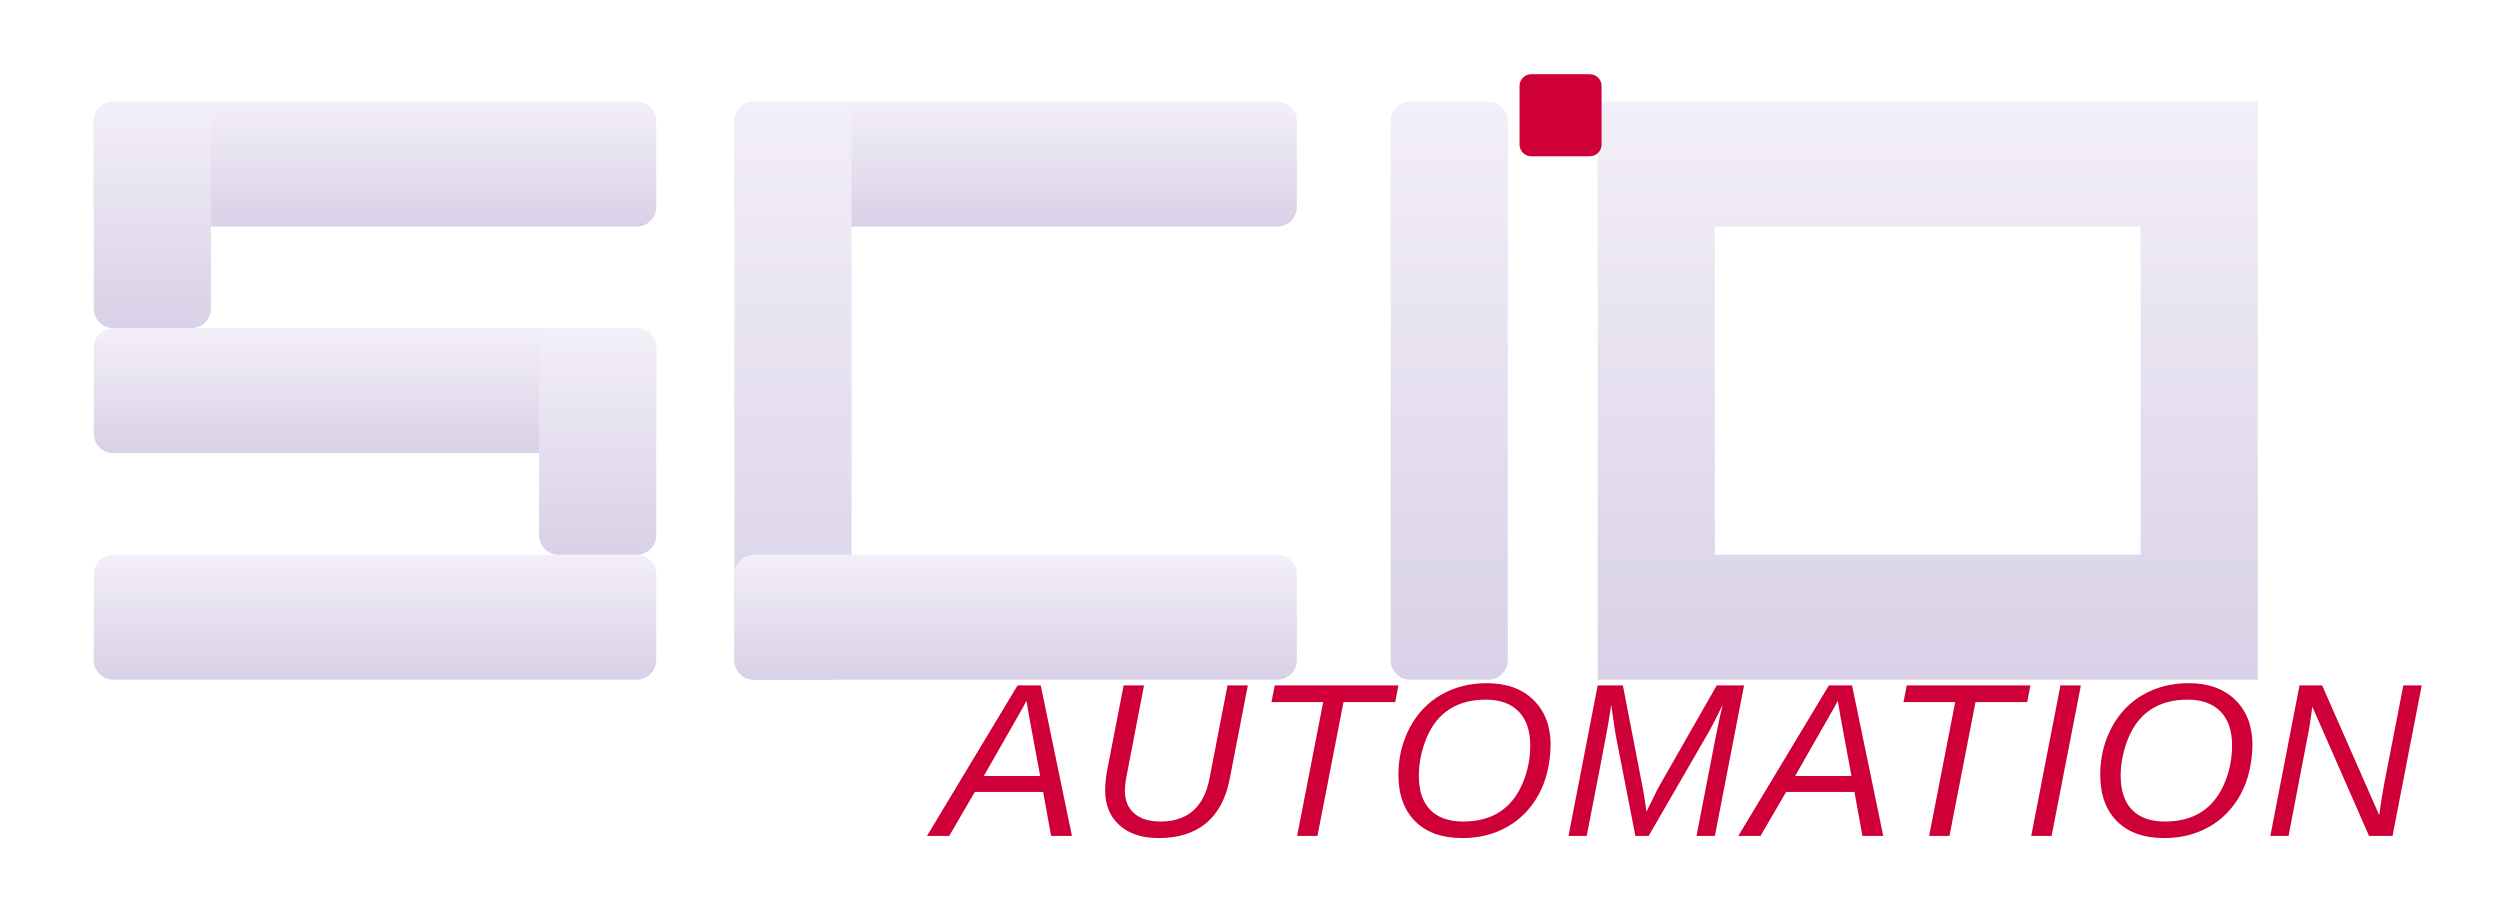
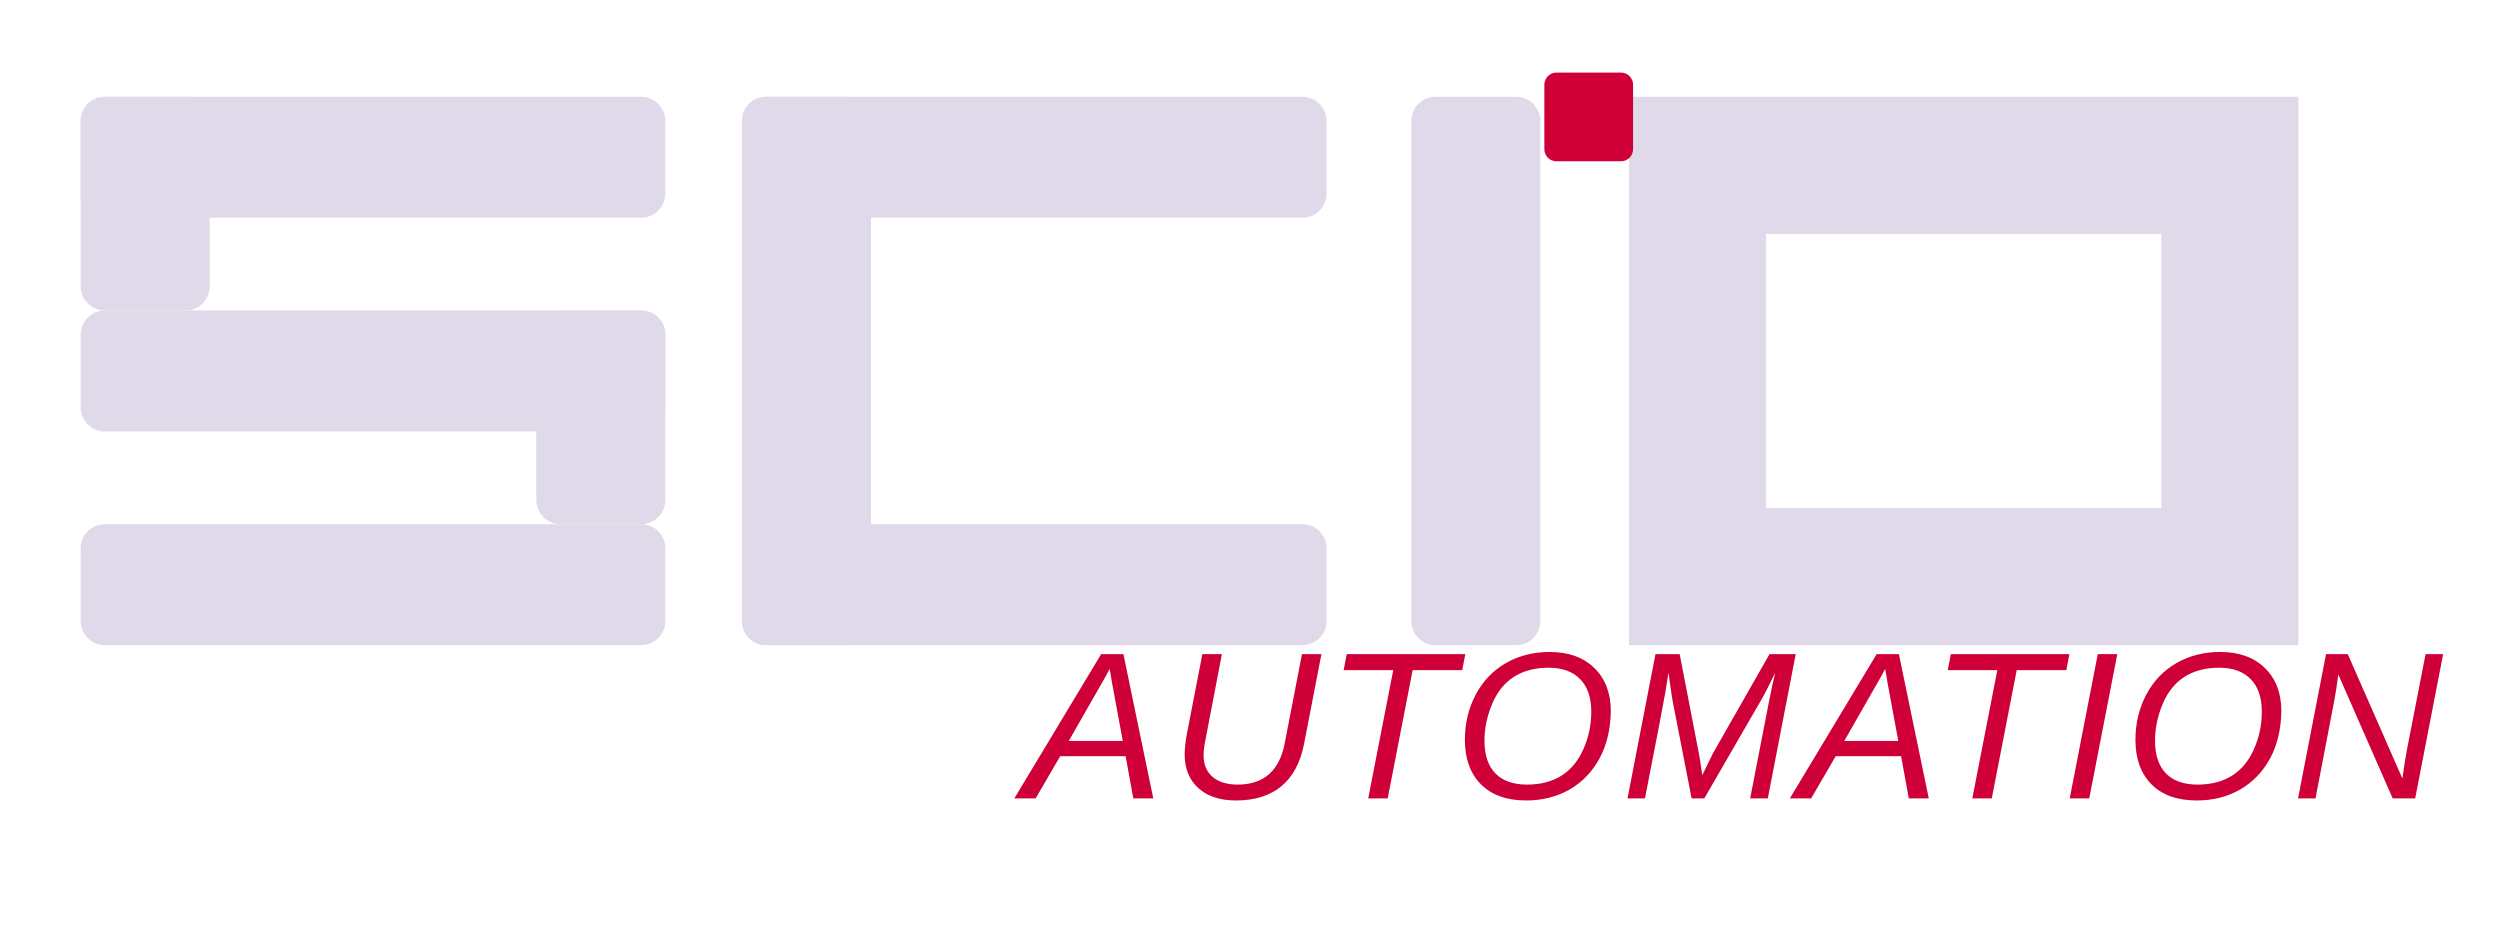
- <svg xmlns="http://www.w3.org/2000/svg" viewBox="0 0 640 235" width="640" height="235">
-   <defs>
-     <linearGradient id="scioFill" x1="0%" y1="0%" x2="0%" y2="100%">
-       <stop offset="0%" stop-color="#f3eff8" />
-       <stop offset="100%" stop-color="#d8d1e7" />
-     </linearGradient>
-   </defs>
-   <g fill="url(#scioFill)">
-     <rect x="24" y="26" width="144" height="32" rx="5" />
-     <rect x="24" y="84" width="144" height="32" rx="5" />
-     <rect x="24" y="142" width="144" height="32" rx="5" />
-     <rect x="24" y="26" width="30" height="58" rx="5" />
-     <rect x="138" y="84" width="30" height="58" rx="5" />
+ <svg xmlns="http://www.w3.org/2000/svg" viewBox="0 0 620 230" width="620" height="230">
+   <g fill="#dfd9ea">
+     <rect x="20" y="24" width="145" height="30" rx="6" />
+     <rect x="20" y="77" width="145" height="30" rx="6" />
+     <rect x="20" y="130" width="145" height="30" rx="6" />
+     <rect x="20" y="24" width="32" height="53" rx="6" />
+     <rect x="133" y="77" width="32" height="53" rx="6" />
+     <rect x="184" y="24" width="145" height="30" rx="6" />
+     <rect x="184" y="24" width="32" height="136" rx="6" />
+     <rect x="184" y="130" width="145" height="30" rx="6" />
+     <rect x="350" y="24" width="32" height="136" rx="6" />
  </g>
-   <g fill="url(#scioFill)">
-     <rect x="188" y="26" width="144" height="32" rx="5" />
-     <rect x="188" y="26" width="30" height="148" rx="5" />
-     <rect x="188" y="142" width="144" height="32" rx="5" />
-   </g>
-   <rect x="356" y="26" width="30" height="148" rx="5" fill="url(#scioFill)" />
-   <path fill="url(#scioFill)" fill-rule="evenodd" d="M409 26h169v148H409zM439 58h109v84H439z" />
-   <rect x="389" y="19" width="21" height="21" rx="3" fill="#ce0037" />
-   <text x="430" y="214" text-anchor="middle" font-family="'Arial Narrow', 'Franklin Gothic Medium', Arial, sans-serif" font-size="56" font-style="italic" letter-spacing="1.3" fill="#ce0037">
+   <path fill="#dfd9ea" fill-rule="evenodd" d="M404 24h166v136H404zM438 58h98v68h-98z" />
+   <rect x="383" y="18" width="22" height="22" rx="3" fill="#ce0037" />
+   <text x="430" y="198" text-anchor="middle" font-family="'Barlow Condensed', 'Arial Narrow', Arial, sans-serif" font-size="52" font-style="italic" letter-spacing="1.1" fill="#ce0037">
    AUTOMATION
  </text>
</svg>
